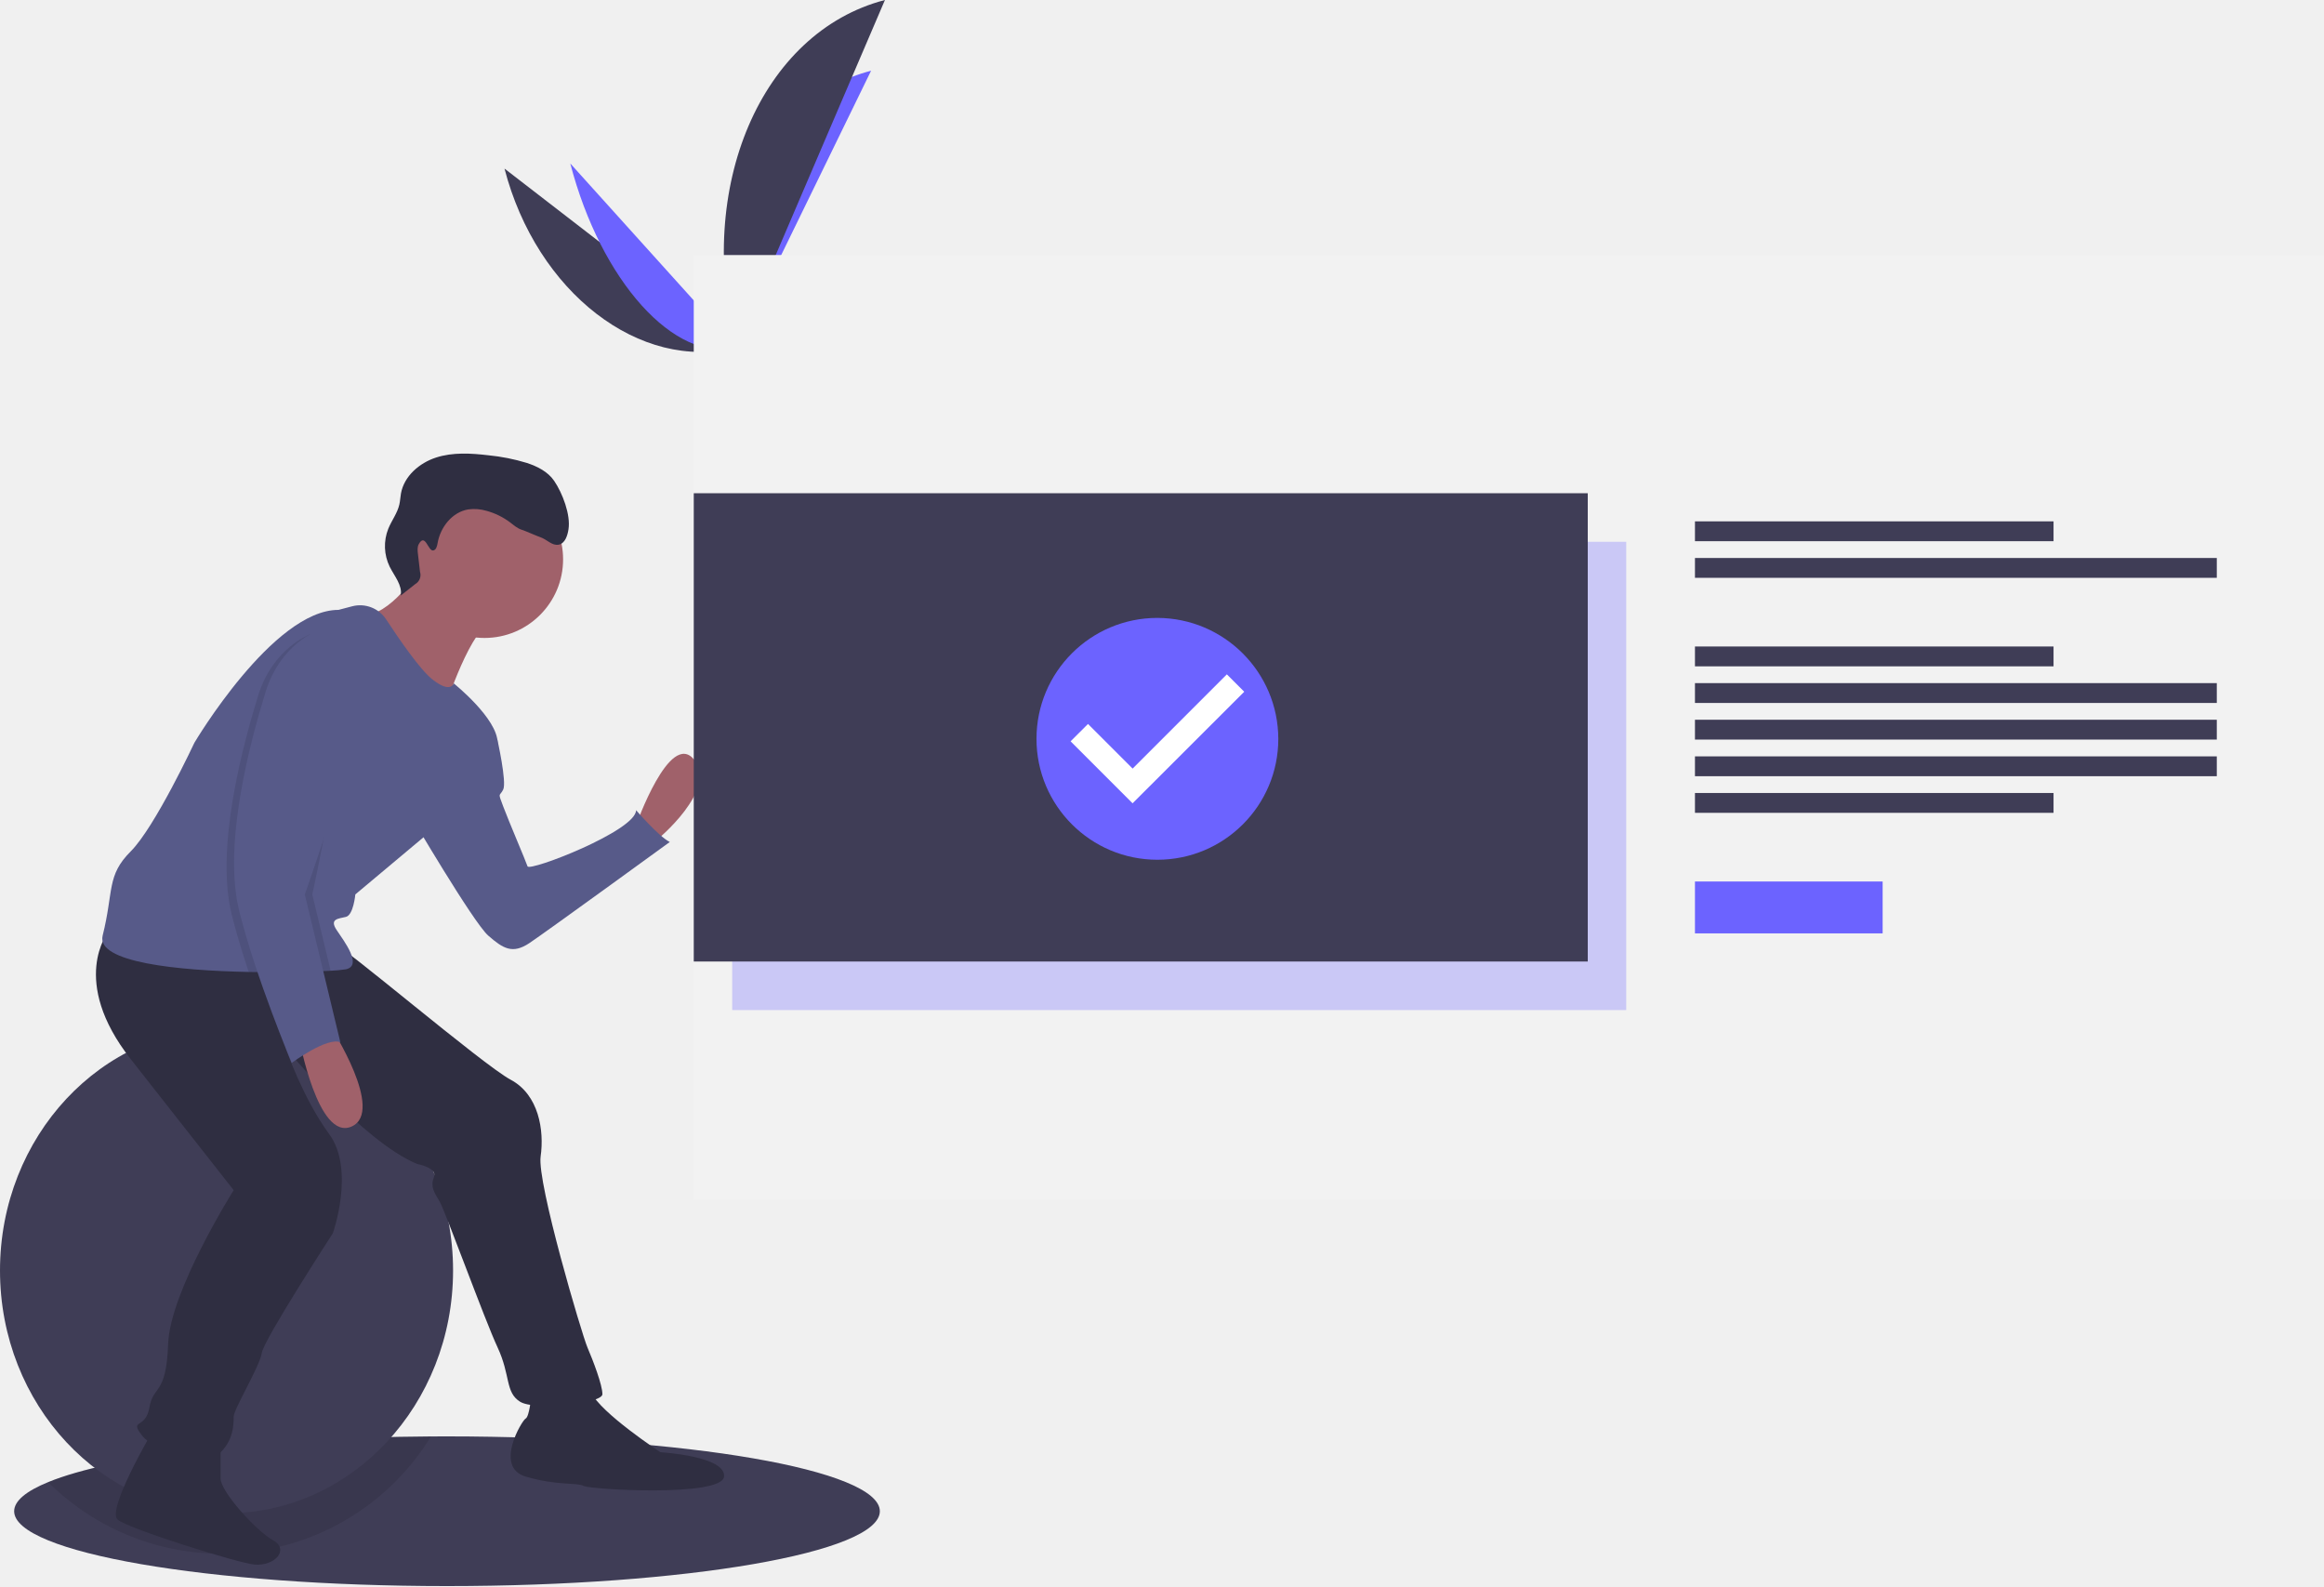
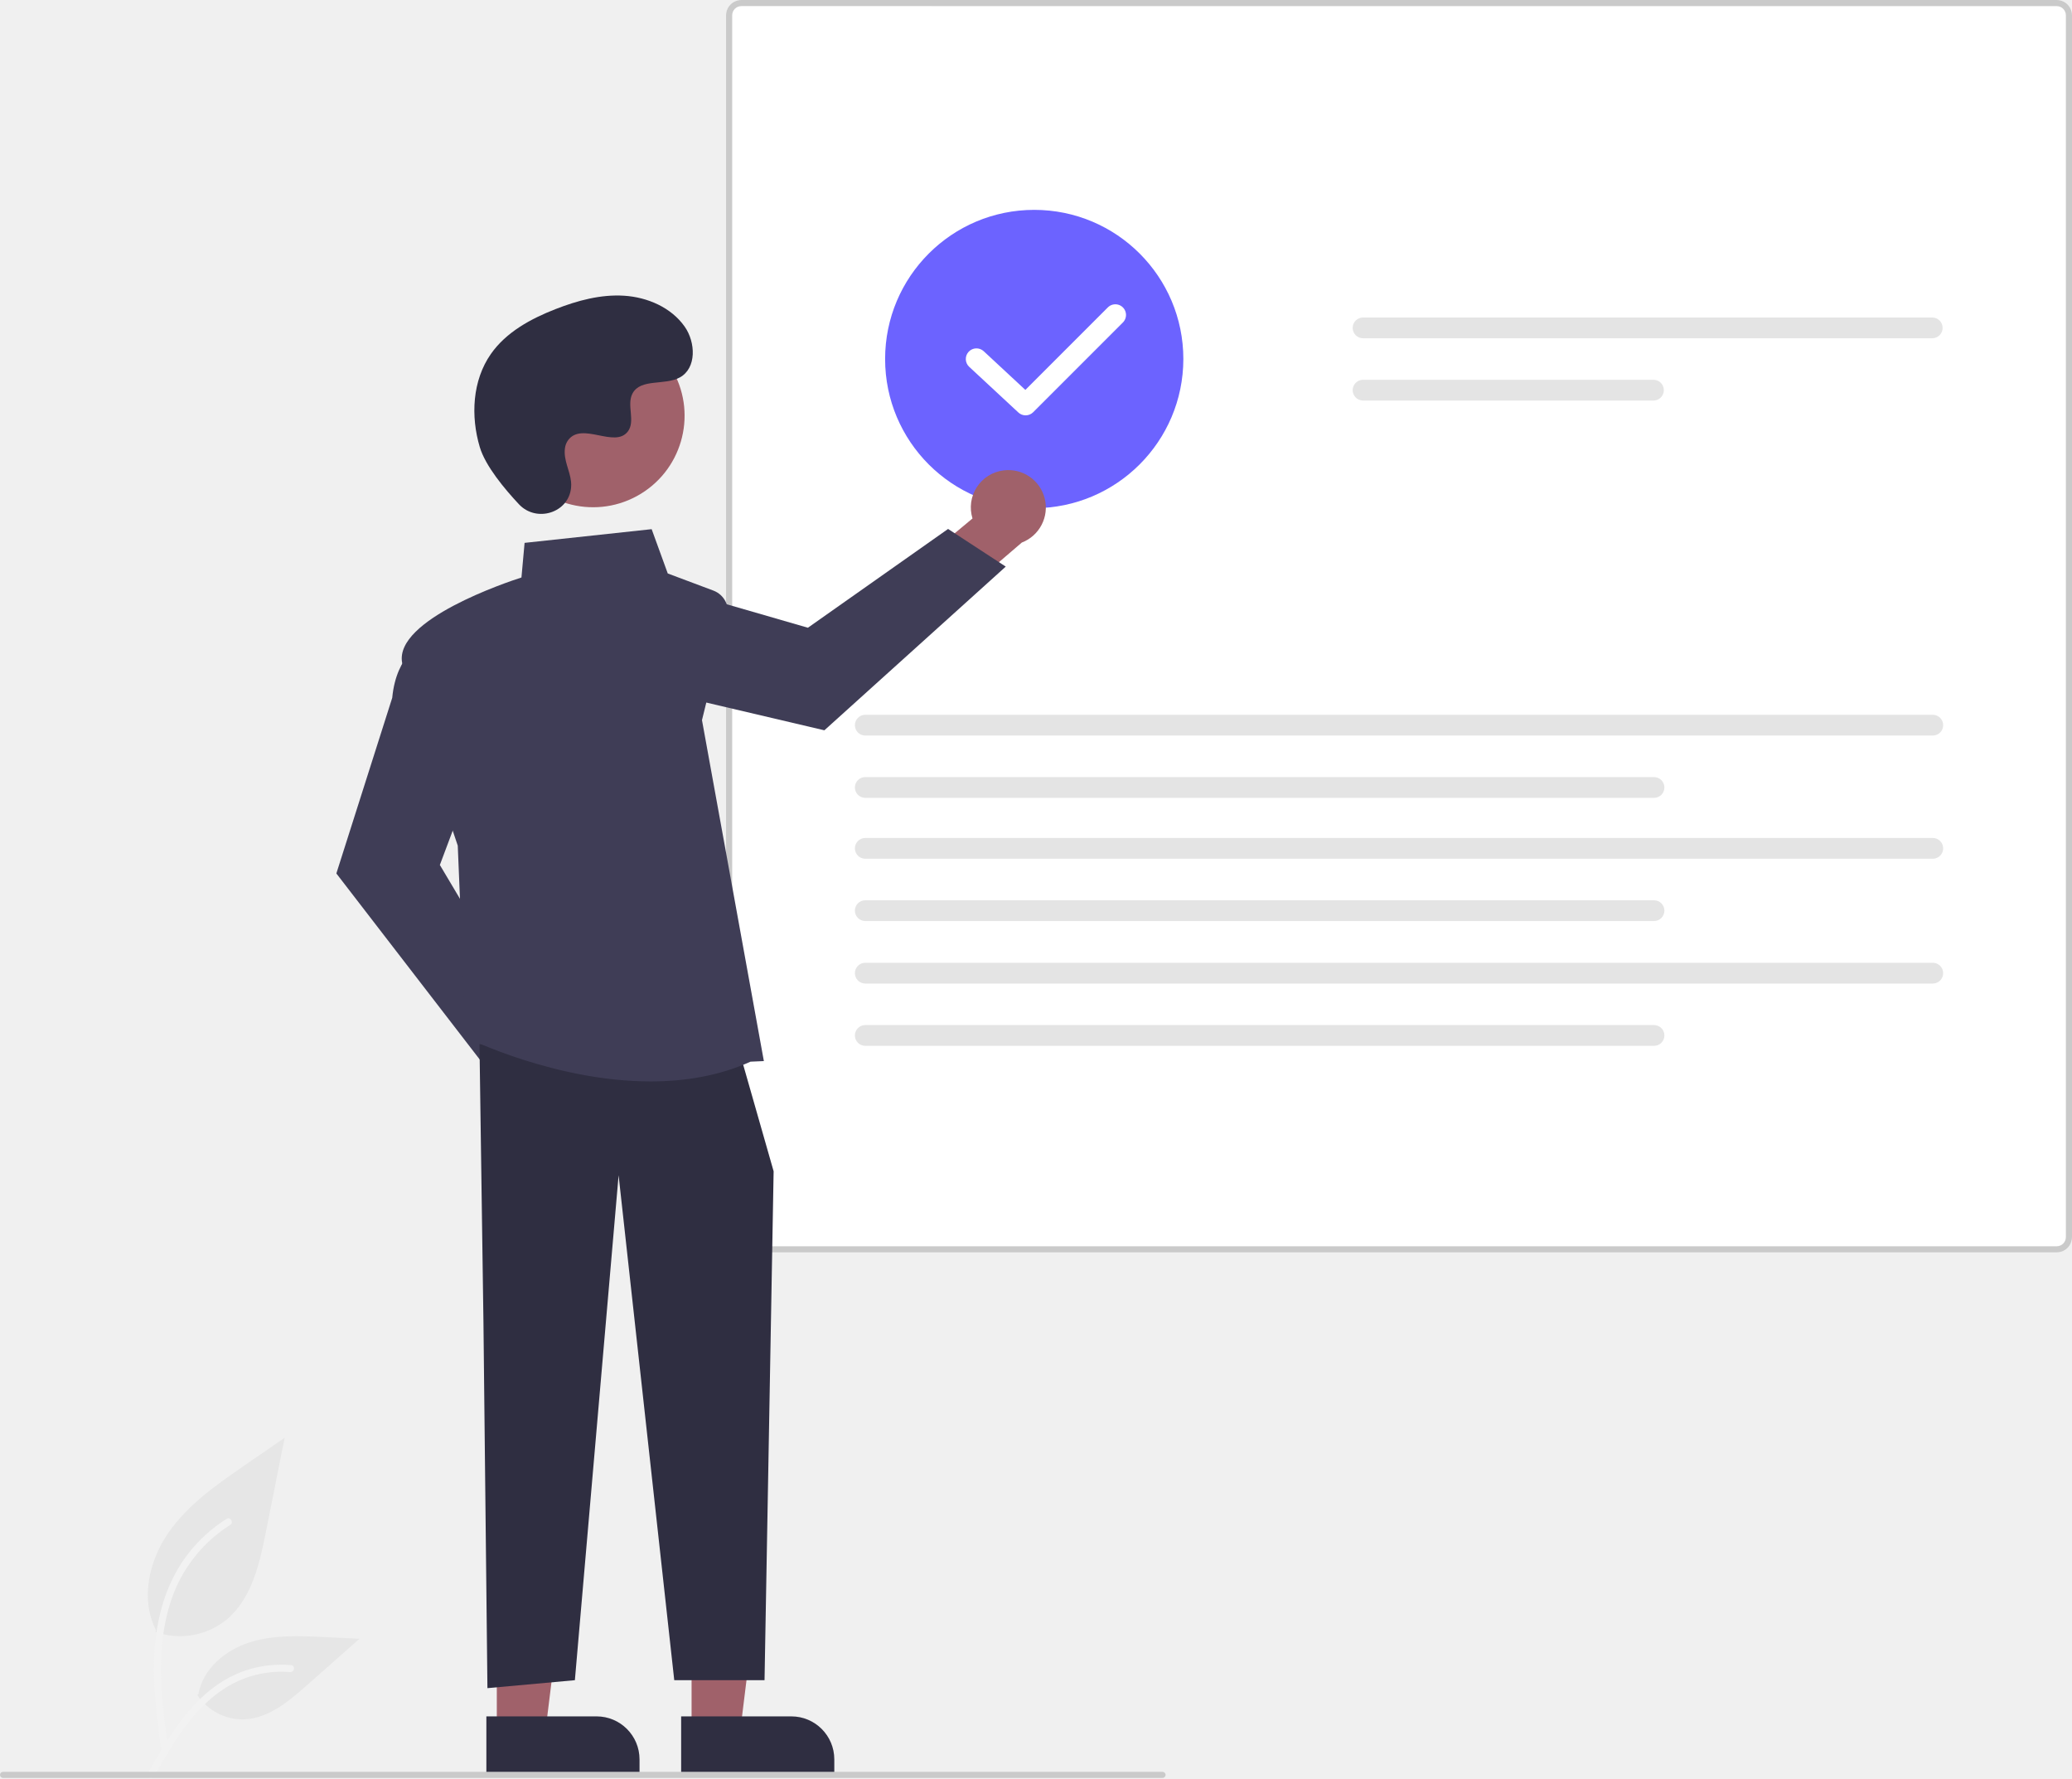
- <svg xmlns="http://www.w3.org/2000/svg" id="a4efc002-80f6-4f30-a290-092c25b18b21" data-name="Layer 1" width="1149" height="784.079" viewBox="0 0 1149 784.079">
-   <path d="M460.5,805.04c0,20.43-95.81,37-214,37s-214-16.57-214-37c0-5.11,5.98-9.97,16.8-14.39,31.5-12.89,104.03-22.05,189.28-22.58q3.945-.03,7.92-.03C364.69,768.04,460.5,784.61,460.5,805.04Z" transform="translate(-25.5 -57.9604)" fill="#3f3d56" />
-   <path d="M238.58,768.07a121.496,121.496,0,0,1-189.28,22.58C80.8,777.76,153.33,768.6,238.58,768.07Z" transform="translate(-25.5 -57.9604)" opacity="0.1" />
-   <ellipse cx="112" cy="628.079" rx="112" ry="120" fill="#3f3d56" />
-   <path d="M274.927,141.297c15.88,61.177,67.109,100.718,114.538,88.407" transform="translate(-25.5 -57.9604)" fill="#3f3d56" />
-   <path d="M389.465,229.704c-16.058-61.864,13.776-123.041,66.704-136.78" transform="translate(-25.5 -57.9604)" fill="#6c63ff" />
-   <path d="M307.456,138.773c15.084,58.111,51.764,98.782,82.008,90.931" transform="translate(-25.5 -57.9604)" fill="#6c63ff" />
-   <path d="M389.465,229.704c-20.519-79.049,12.381-155.863,73.557-171.743" transform="translate(-25.5 -57.9604)" fill="#3f3d56" />
-   <path d="M371.616,235.17s12.072-3.534,15.061-7.097,17.232-10.589,19.229-6.637,23.695,16.084,9.985,19.761-32.478,6.146-36.717,4.867S371.616,235.17,371.616,235.17Z" transform="translate(-25.5 -57.9604)" fill="#a8a8a8" />
-   <path d="M415.757,239.675c-13.71,3.677-32.478,6.146-36.717,4.867-3.228-.974-5.921-6.779-7.022-9.494-.255.078-.402.121-.402.121s3.318,9.614,7.557,10.894,23.007-1.19,36.717-4.867c3.958-1.061,4.961-2.828,4.343-4.898C420.011,237.704,418.703,238.885,415.757,239.675Z" transform="translate(-25.5 -57.9604)" opacity="0.2" />
-   <rect x="343" y="126.079" width="806" height="467" fill="#f2f2f2" />
-   <rect x="362" y="267.829" width="442" height="231.5" fill="#6c63ff" opacity="0.3" />
-   <rect x="838" y="257.737" width="177.281" height="9.807" fill="#3f3d56" />
-   <rect x="838" y="275.842" width="258" height="9.807" fill="#3f3d56" />
-   <rect x="838" y="319.597" width="177.281" height="9.807" fill="#3f3d56" />
-   <rect x="838" y="392.018" width="177.281" height="9.807" fill="#3f3d56" />
-   <rect x="838" y="337.702" width="258" height="9.807" fill="#3f3d56" />
-   <rect x="838" y="355.807" width="258" height="9.807" fill="#3f3d56" />
-   <rect x="838" y="373.913" width="258" height="9.807" fill="#3f3d56" />
-   <rect x="838" y="435.772" width="92.789" height="25.649" fill="#6c63ff" />
-   <path d="M339.988,465.874s16.657-47.195,28.687-32.388S350.167,473.277,350.167,473.277Z" transform="translate(-25.5 -57.9604)" fill="#a0616a" />
-   <path d="M261.33,419.605l10.02,3.714s4.786,21.272,2.935,24.973-2.776.925,0,8.328,11.105,26.836,12.03,29.612,53.672-17.582,53.672-27.761c0,0,11.105,12.955,16.657,15.732,0,0-61.075,44.418-69.404,49.971s-12.955,2.776-20.358-3.702-38.866-60.15-38.866-60.15Z" transform="translate(-25.5 -57.9604)" fill="#575a89" />
-   <path d="M288.166,748.116s-.925,10.179-2.776,11.105-15.732,24.06,0,28.687,24.985,2.776,28.687,4.627,68.478,5.552,69.404-4.627-31.463-12.03-31.463-12.03-29.612-19.433-34.239-29.612S288.166,748.116,288.166,748.116Z" transform="translate(-25.5 -57.9604)" fill="#2f2e41" />
-   <path d="M100.313,766.623S78.104,804.564,83.657,809.191s59.625,21.488,67.553,22.209c10.179.925,17.582-7.403,9.254-12.03s-25.911-24.06-25.911-30.538V772.176Z" transform="translate(-25.5 -57.9604)" fill="#2f2e41" />
-   <path d="M79.03,518.621s-19.433,24.06,11.105,62.926l50.896,64.777s-31.463,49.971-32.388,75.881-7.403,20.358-9.254,31.463-10.179,5.552-3.702,13.881,30.538,15.732,37.941,9.254,7.403-14.806,7.403-18.508,12.955-24.985,13.881-31.463,35.165-59.224,35.165-59.224,11.105-31.463-1.851-49.045-21.516-42.519-21.516-42.519,38.173,46.22,65.009,57.325c0,0,10.179,1.851,8.328,6.478s0,7.403,2.776,12.03,22.209,58.299,28.687,72.18,3.702,22.209,11.105,26.836,40.717.925,40.717-3.702-4.627-16.657-7.403-23.135-24.985-81.434-23.135-94.389-.925-30.538-14.806-37.941-84.21-67.553-87.911-67.553S79.03,518.621,79.03,518.621Z" transform="translate(-25.5 -57.9604)" fill="#2f2e41" />
-   <circle cx="239.532" cy="276.509" r="38.866" fill="#a0616a" />
-   <path d="M233.569,338.171s-12.03,21.284-26.836,24.06,38.866,45.344,38.866,45.344,12.955-40.717,24.06-42.568S233.569,338.171,233.569,338.171Z" transform="translate(-25.5 -57.9604)" fill="#a0616a" />
-   <path d="M271.509,425.157c0,12.03-36.09,46.269-36.09,46.269l-34.239,28.687s-.925,10.179-4.627,11.105-8.328.925-4.627,6.478,12.955,17.582,4.627,19.433a68.028,68.028,0,0,1-7.579.722c-2.221.13-4.83.25-7.764.361-6.848.241-15.417.398-24.698.333q-3.956-.014-8.051-.093c-34.989-.694-75.521-4.719-72.208-17.98,5.552-22.209,1.851-29.612,13.881-41.642s31.463-53.672,31.463-53.672,38.866-65.702,71.254-65.702l6.728-1.768a15.406,15.406,0,0,1,16.814,6.459c6.496,9.892,16.74,24.754,22.727,29.547,9.254,7.403,10.697,2.091,10.697,2.091S271.509,413.127,271.509,425.157Z" transform="translate(-25.5 -57.9604)" fill="#575a89" />
-   <path d="M189.15,565.815s26.836,41.642,10.179,49.045-25.911-43.493-25.911-43.493Z" transform="translate(-25.5 -57.9604)" fill="#a0616a" />
-   <path d="M239.623,330.08c1.492-.188,1.963-2.07,2.214-3.553,1.344-7.938,7.26-15.466,15.209-16.747a21.535,21.535,0,0,1,9.062.73,34.382,34.382,0,0,1,11.627,5.723c1.836,1.388,3.602,3,5.81,3.649,1.458.428,7.651,3.181,9.098,3.647,3.181,1.024,5.813,4.354,9.09,3.694,3.134-.631,4.325-4.416,4.829-7.573,1.148-7.193-2.969-17.925-7.063-23.95-3.106-4.572-8.363-7.203-13.618-8.915a97.847,97.847,0,0,0-18.887-3.753c-8.645-1.021-17.599-1.563-25.884,1.11s-15.829,9.209-17.375,17.776c-.322,1.784-.383,3.612-.777,5.382-.963,4.318-3.82,7.947-5.486,12.044a23.193,23.193,0,0,0,.708,18.802c2.308,4.64,6.32,9.1,5.454,14.209l7.141-5.631a5.186,5.186,0,0,0,2.384-6.07l-1.038-8.942c-.19-1.637-.356-3.404.463-4.834C235.756,321.334,237.136,330.393,239.623,330.08Z" transform="translate(-25.5 -57.9604)" fill="#2f2e41" />
-   <path d="M172.493,501.964l8.717,36.247c-8.791.315-20.423.481-32.749.241-3.109-9.328-6.08-19.054-8.356-28.159-8.328-33.314,5.552-84.21,12.955-108.27S178.971,371.485,178.971,371.485s9.254,2.776,21.284,11.105S172.493,501.964,172.493,501.964Z" transform="translate(-25.5 -57.9604)" opacity="0.1" />
-   <path d="M179.896,500.113l9.078,37.737c-2.221.13-4.83.25-7.764.361-6.848.241-15.417.398-24.698.333-3.341-9.911-6.57-20.368-9.004-30.103-8.328-33.314,5.552-84.21,12.955-108.27s23.597,2.313,23.597,2.313-6.478-15.732,5.552-7.403S179.896,500.113,179.896,500.113Z" transform="translate(-25.5 -57.9604)" opacity="0.1" />
-   <path d="M182.672,369.634s-18.508,6.478-25.911,30.538-21.284,74.956-12.955,108.27,25.911,74.956,25.911,74.956,17.582-12.955,24.06-10.179l-17.582-73.105s39.791-111.046,27.761-119.374S182.672,369.634,182.672,369.634Z" transform="translate(-25.5 -57.9604)" fill="#575a89" />
-   <rect x="343" y="243.829" width="442" height="231.5" fill="#3f3d56" />
-   <ellipse cx="572.223" cy="364.111" rx="50.017" ry="50.108" fill="#fff" />
-   <path d="M597.723,363.423A59.777,59.777,0,1,0,657.5,423.2,59.953,59.953,0,0,0,597.723,363.423Zm-12.271,91.648L554.816,424.436l8.593-8.593,22.071,22.071,46.586-46.586,8.593,8.593-55.207,55.15Z" transform="translate(-25.5 -57.9604)" fill="#6c63ff" />
+ <svg xmlns="http://www.w3.org/2000/svg" id="a65bca02-317b-4705-84dd-2a5586816ee4" data-name="Layer 1" width="680.839" height="584.232" viewBox="0 0 680.839 584.232">
+   <path id="b9ccae5a-ffdd-4f5c-9c1e-05af9f0f3372" data-name="Path 438" d="M310.706,694.028a24.215,24.215,0,0,0,23.383-4.119c8.19-6.874,10.758-18.196,12.847-28.682l6.18-31.017-12.938,8.908c-9.305,6.406-18.818,13.019-25.26,22.298s-9.252,21.947-4.078,31.988" transform="translate(-259.5807 -157.884)" fill="#e6e6e6" />
+   <path id="f4ad1d06-bd03-4ced-a5c4-c19a65ab4ee5" data-name="Path 439" d="M312.703,733.739c-1.628-11.864-3.304-23.881-2.159-35.872,1.015-10.649,4.264-21.049,10.878-29.579a49.206,49.206,0,0,1,12.625-11.44c1.262-.796,2.424,1.204,1.167,1.997a46.779,46.779,0,0,0-18.504,22.326c-4.029,10.246-4.675,21.416-3.982,32.3.419,6.582,1.311,13.121,2.206,19.653a1.198,1.198,0,0,1-.808,1.423,1.163,1.163,0,0,1-1.423-.808Z" transform="translate(-259.5807 -157.884)" fill="#f2f2f2" />
+   <path id="baf785f8-b4c6-42cf-85bd-8a16037845f7" data-name="Path 442" d="M324.424,714.702a17.825,17.825,0,0,0,15.531,8.019c7.864-.373,14.418-5.86,20.317-11.07l17.452-15.409-11.55-.553c-8.306-.398-16.827-.771-24.738,1.793s-15.208,8.726-16.654,16.915" transform="translate(-259.5807 -157.884)" fill="#e6e6e6" />
+   <path id="a14e4330-7125-4e03-a856-d6453c34f6cc" data-name="Path 443" d="M308.1,740.558c7.84-13.871,16.932-29.288,33.181-34.216a37.026,37.026,0,0,1,13.955-1.441c1.482.128,1.112,2.412-.367,2.285a34.398,34.398,0,0,0-22.272,5.892c-6.28,4.275-11.17,10.218-15.308,16.519-2.535,3.861-4.806,7.884-7.076,11.903C309.488,742.785,307.366,741.858,308.1,740.558Z" transform="translate(-259.5807 -157.884)" fill="#f2f2f2" />
+   <path id="ac20a106-7eb8-4a45-8835-674ef3bf3222" data-name="Path 141" d="M935.396,569.317H503.181a5.03,5.03,0,0,1-5.024-5.024V162.908a5.03,5.03,0,0,1,5.024-5.024H935.396a5.03,5.03,0,0,1,5.024,5.024V564.292a5.029,5.029,0,0,1-5.024,5.024Z" transform="translate(-259.5807 -157.884)" fill="#fff" />
+   <path id="a8878079-c7cd-406f-a434-8b15b914b9b4" data-name="Path 141" d="M935.396,569.317H503.181a5.03,5.03,0,0,1-5.024-5.024V162.908a5.03,5.03,0,0,1,5.024-5.024H935.396a5.03,5.03,0,0,1,5.024,5.024V564.292a5.029,5.029,0,0,1-5.024,5.024ZM503.181,159.889a3.018,3.018,0,0,0-3.012,3.012V564.292a3.018,3.018,0,0,0,3.012,3.012H935.396a3.017,3.017,0,0,0,3.012-3.012V162.908a3.018,3.018,0,0,0-3.012-3.012Z" transform="translate(-259.5807 -157.884)" fill="#cacaca" />
+   <path id="af64f961-e9a2-4c53-a333-5060c7f850d2" data-name="Path 142" d="M707.41,262.185a3.411,3.411,0,0,0,0,6.821H894.553a3.411,3.411,0,0,0,0-6.821Z" transform="translate(-259.5807 -157.884)" fill="#e4e4e4" />
+   <path id="baad4cfb-158d-4439-9cc3-22475bf47b22" data-name="Path 143" d="M707.41,282.65a3.411,3.411,0,0,0,0,6.821h95.54a3.411,3.411,0,0,0,0-6.821Z" transform="translate(-259.5807 -157.884)" fill="#e4e4e4" />
+   <path id="f3456279-91e5-49ad-aa43-9838b26fb6ca" data-name="Path 142" d="M543.841,392.705a3.411,3.411,0,0,0,0,6.821h350.894a3.411,3.411,0,0,0,0-6.821Z" transform="translate(-259.5807 -157.884)" fill="#e4e4e4" />
+   <path id="a3288adf-49f8-485f-8ae9-1e4f1a13d849" data-name="Path 143" d="M543.841,413.17a3.411,3.411,0,0,0,0,6.821H803.133a3.411,3.411,0,0,0,0-6.821Z" transform="translate(-259.5807 -157.884)" fill="#e4e4e4" />
+   <path id="e63a5b48-5a7d-40a2-b9b0-6adec326348a" data-name="Path 142" d="M543.841,433.172a3.411,3.411,0,0,0,0,6.821h350.894a3.411,3.411,0,0,0,0-6.821Z" transform="translate(-259.5807 -157.884)" fill="#e4e4e4" />
+   <path id="a1c669b4-dfc3-4cfa-a7be-66b71399844d" data-name="Path 143" d="M543.841,453.637a3.411,3.411,0,0,0,0,6.821H803.133a3.411,3.411,0,0,0,0-6.821Z" transform="translate(-259.5807 -157.884)" fill="#e4e4e4" />
+   <path id="bfec50d1-ffb1-4de6-a9ef-a1085e40e016" data-name="Path 142" d="M543.841,474.172a3.411,3.411,0,0,0,0,6.821h350.894a3.411,3.411,0,0,0,0-6.821Z" transform="translate(-259.5807 -157.884)" fill="#e4e4e4" />
+   <path id="bc9696ec-ec99-41d5-9116-3ad9737a38ac" data-name="Path 143" d="M543.841,494.637a3.411,3.411,0,0,0,0,6.821H803.133a3.411,3.411,0,0,0,0-6.821Z" transform="translate(-259.5807 -157.884)" fill="#e4e4e4" />
+   <path d="M599.419,324.828a49,49,0,1,1,49-49A49.056,49.056,0,0,1,599.419,324.828Z" transform="translate(-259.5807 -157.884)" fill="#6c63ff" />
+   <path d="M450.678,510.1a12.248,12.248,0,0,0-14.953-11.362l-16.196-22.825-16.271,6.459,23.325,31.912a12.314,12.314,0,0,0,24.096-4.184Z" transform="translate(-259.5807 -157.884)" fill="#a0616a" />
+   <path d="M419.112,508.409l-49.008-63.578L388.467,387.12c1.346-14.509,10.425-18.561,10.811-18.726l.589-.253,15.979,42.612-11.732,31.286,28.797,48.432Z" transform="translate(-259.5807 -157.884)" fill="#3f3d56" />
+   <path d="M589.308,312.42a12.248,12.248,0,0,0-10.172,15.787l-21.505,17.913,7.698,15.723,30.013-25.723a12.314,12.314,0,0,0-6.035-23.7Z" transform="translate(-259.5807 -157.884)" fill="#a0616a" />
+   <path d="M590.062,344.022l-59.598,53.777-58.958-13.846c-14.57-.22-19.311-8.959-19.506-9.331l-.298-.568,41.249-19.226,32.1,9.278,46.06-32.455Z" transform="translate(-259.5807 -157.884)" fill="#3f3d56" />
+   <polygon points="227.248 568.437 243.261 568.436 250.878 506.672 227.245 506.673 227.248 568.437" fill="#a0616a" />
+   <path d="M483.397,721.745h50.326a0,0,0,0,1,0,0V741.189a0,0,0,0,1,0,0h-36.207a14.119,14.119,0,0,1-14.119-14.119v-5.325A0,0,0,0,1,483.397,721.745Z" transform="translate(757.5735 1305.027) rotate(179.9974)" fill="#2f2e41" />
+   <polygon points="163.247 568.437 179.26 568.436 186.878 506.672 163.245 506.673 163.247 568.437" fill="#a0616a" />
+   <path d="M419.397,721.745H469.723a0,0,0,0,1,0,0V741.189a0,0,0,0,1,0,0h-36.207A14.119,14.119,0,0,1,419.397,727.07v-5.325a0,0,0,0,1,0,0Z" transform="translate(629.5727 1305.029) rotate(179.9974)" fill="#2f2e41" />
+   <polygon points="157.552 342.991 158.858 434.42 160.165 554.584 188.899 551.972 203.267 386.094 221.553 551.972 251.218 551.972 254.206 384.788 243.757 348.216 157.552 342.991" fill="#2f2e41" />
+   <path d="M473.374,513.153c-31.265.002-60.045-14.148-60.433-14.343l-.323-.161-2.624-62.966c-.761-2.225-15.743-46.131-18.28-60.086-2.571-14.139,34.688-26.547,39.213-27.999l1.027-11.374,41.754-4.499,5.292,14.554,14.979,5.617a7.409,7.409,0,0,1,4.592,8.704l-8.325,33.856,20.333,112.013-4.378.189C495.709,511.397,484.384,513.153,473.374,513.153Z" transform="translate(-259.5807 -157.884)" fill="#3f3d56" />
+   <circle cx="454.467" cy="294.46" r="30.063" transform="matrix(0.87745, -0.47966, 0.47966, 0.87745, -345.1282, 96.19037)" fill="#a0616a" />
+   <path d="M430.117,323.561c5.729,6.103,16.369,2.827,17.116-5.511a10.072,10.072,0,0,0-.013-1.945c-.385-3.693-2.519-7.046-2.008-10.945a5.74,5.74,0,0,1,1.05-2.687c4.565-6.114,15.283,2.734,19.591-2.8,2.642-3.394-.464-8.737,1.564-12.53,2.676-5.006,10.602-2.537,15.572-5.278,5.53-3.05,5.199-11.535,1.559-16.696-4.44-6.294-12.223-9.652-19.91-10.136s-15.321,1.594-22.497,4.391c-8.154,3.178-16.24,7.569-21.257,14.739-6.102,8.719-6.689,20.441-3.638,30.637C419.102,311.001,425.438,318.578,430.117,323.561Z" transform="translate(-259.5807 -157.884)" fill="#2f2e41" />
+   <path d="M641.581,741.963h-381a1,1,0,0,1,0-2h381a1,1,0,0,1,0,2Z" transform="translate(-259.5807 -157.884)" fill="#cacaca" />
+   <path d="M596.59,294.335a3.488,3.488,0,0,1-2.381-.936l-16.157-15.007a3.5,3.5,0,0,1,4.764-5.129l13.686,12.712,27.077-27.076a3.5,3.5,0,1,1,4.949,4.95l-29.461,29.461A3.493,3.493,0,0,1,596.59,294.335Z" transform="translate(-259.5807 -157.884)" fill="#fff" />
</svg>
